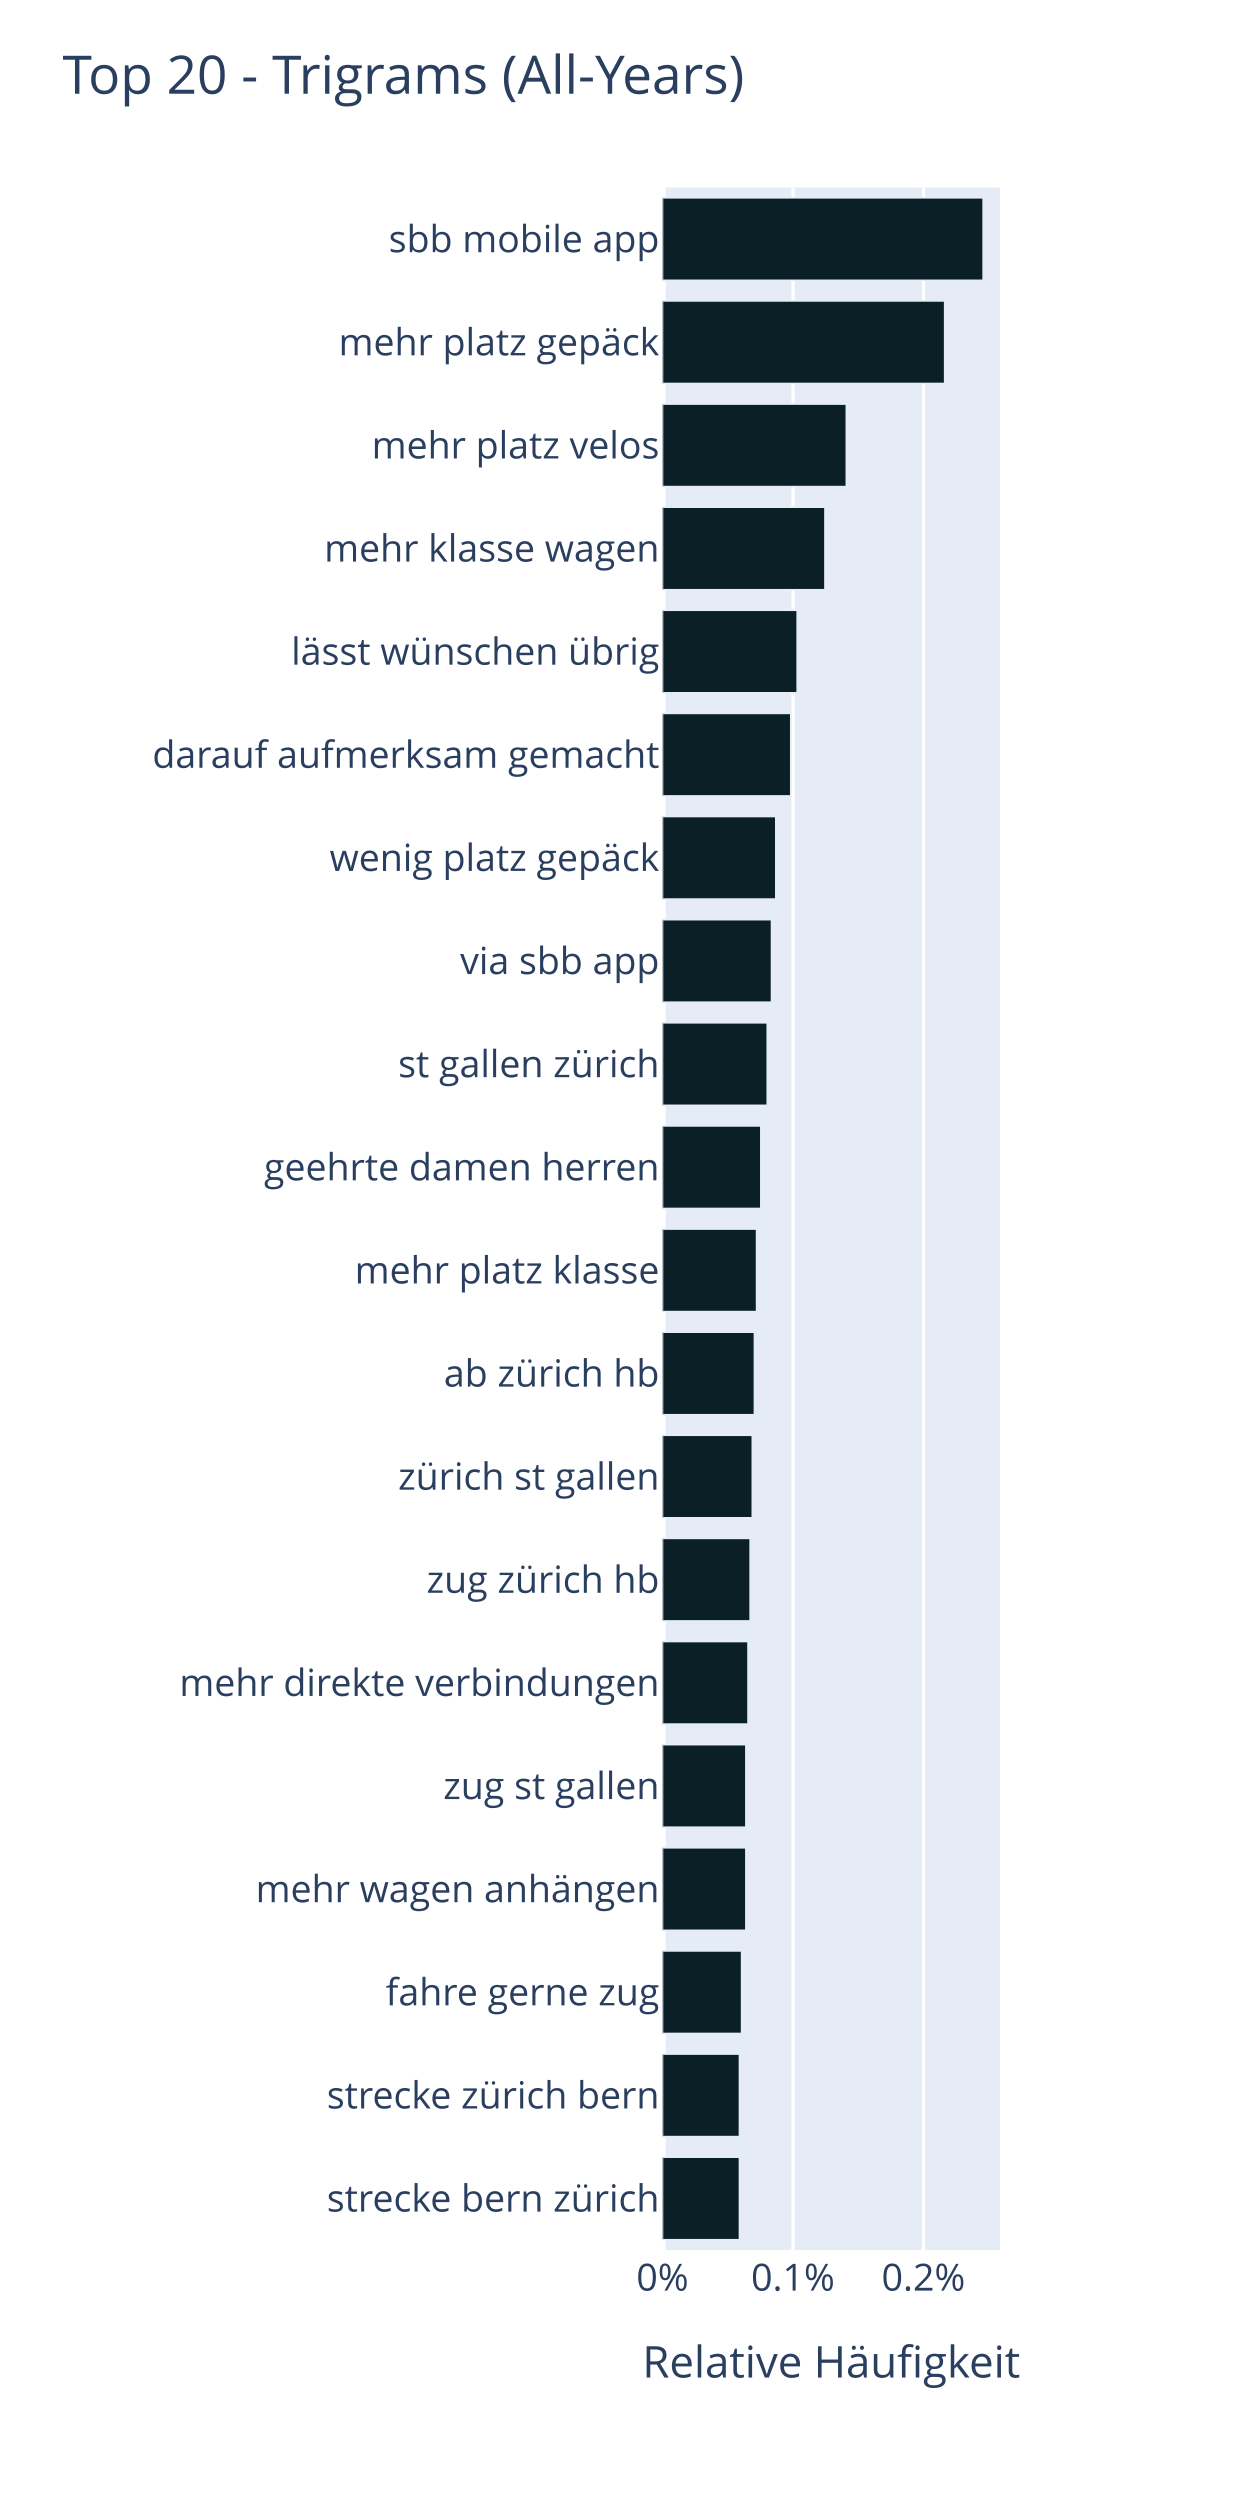
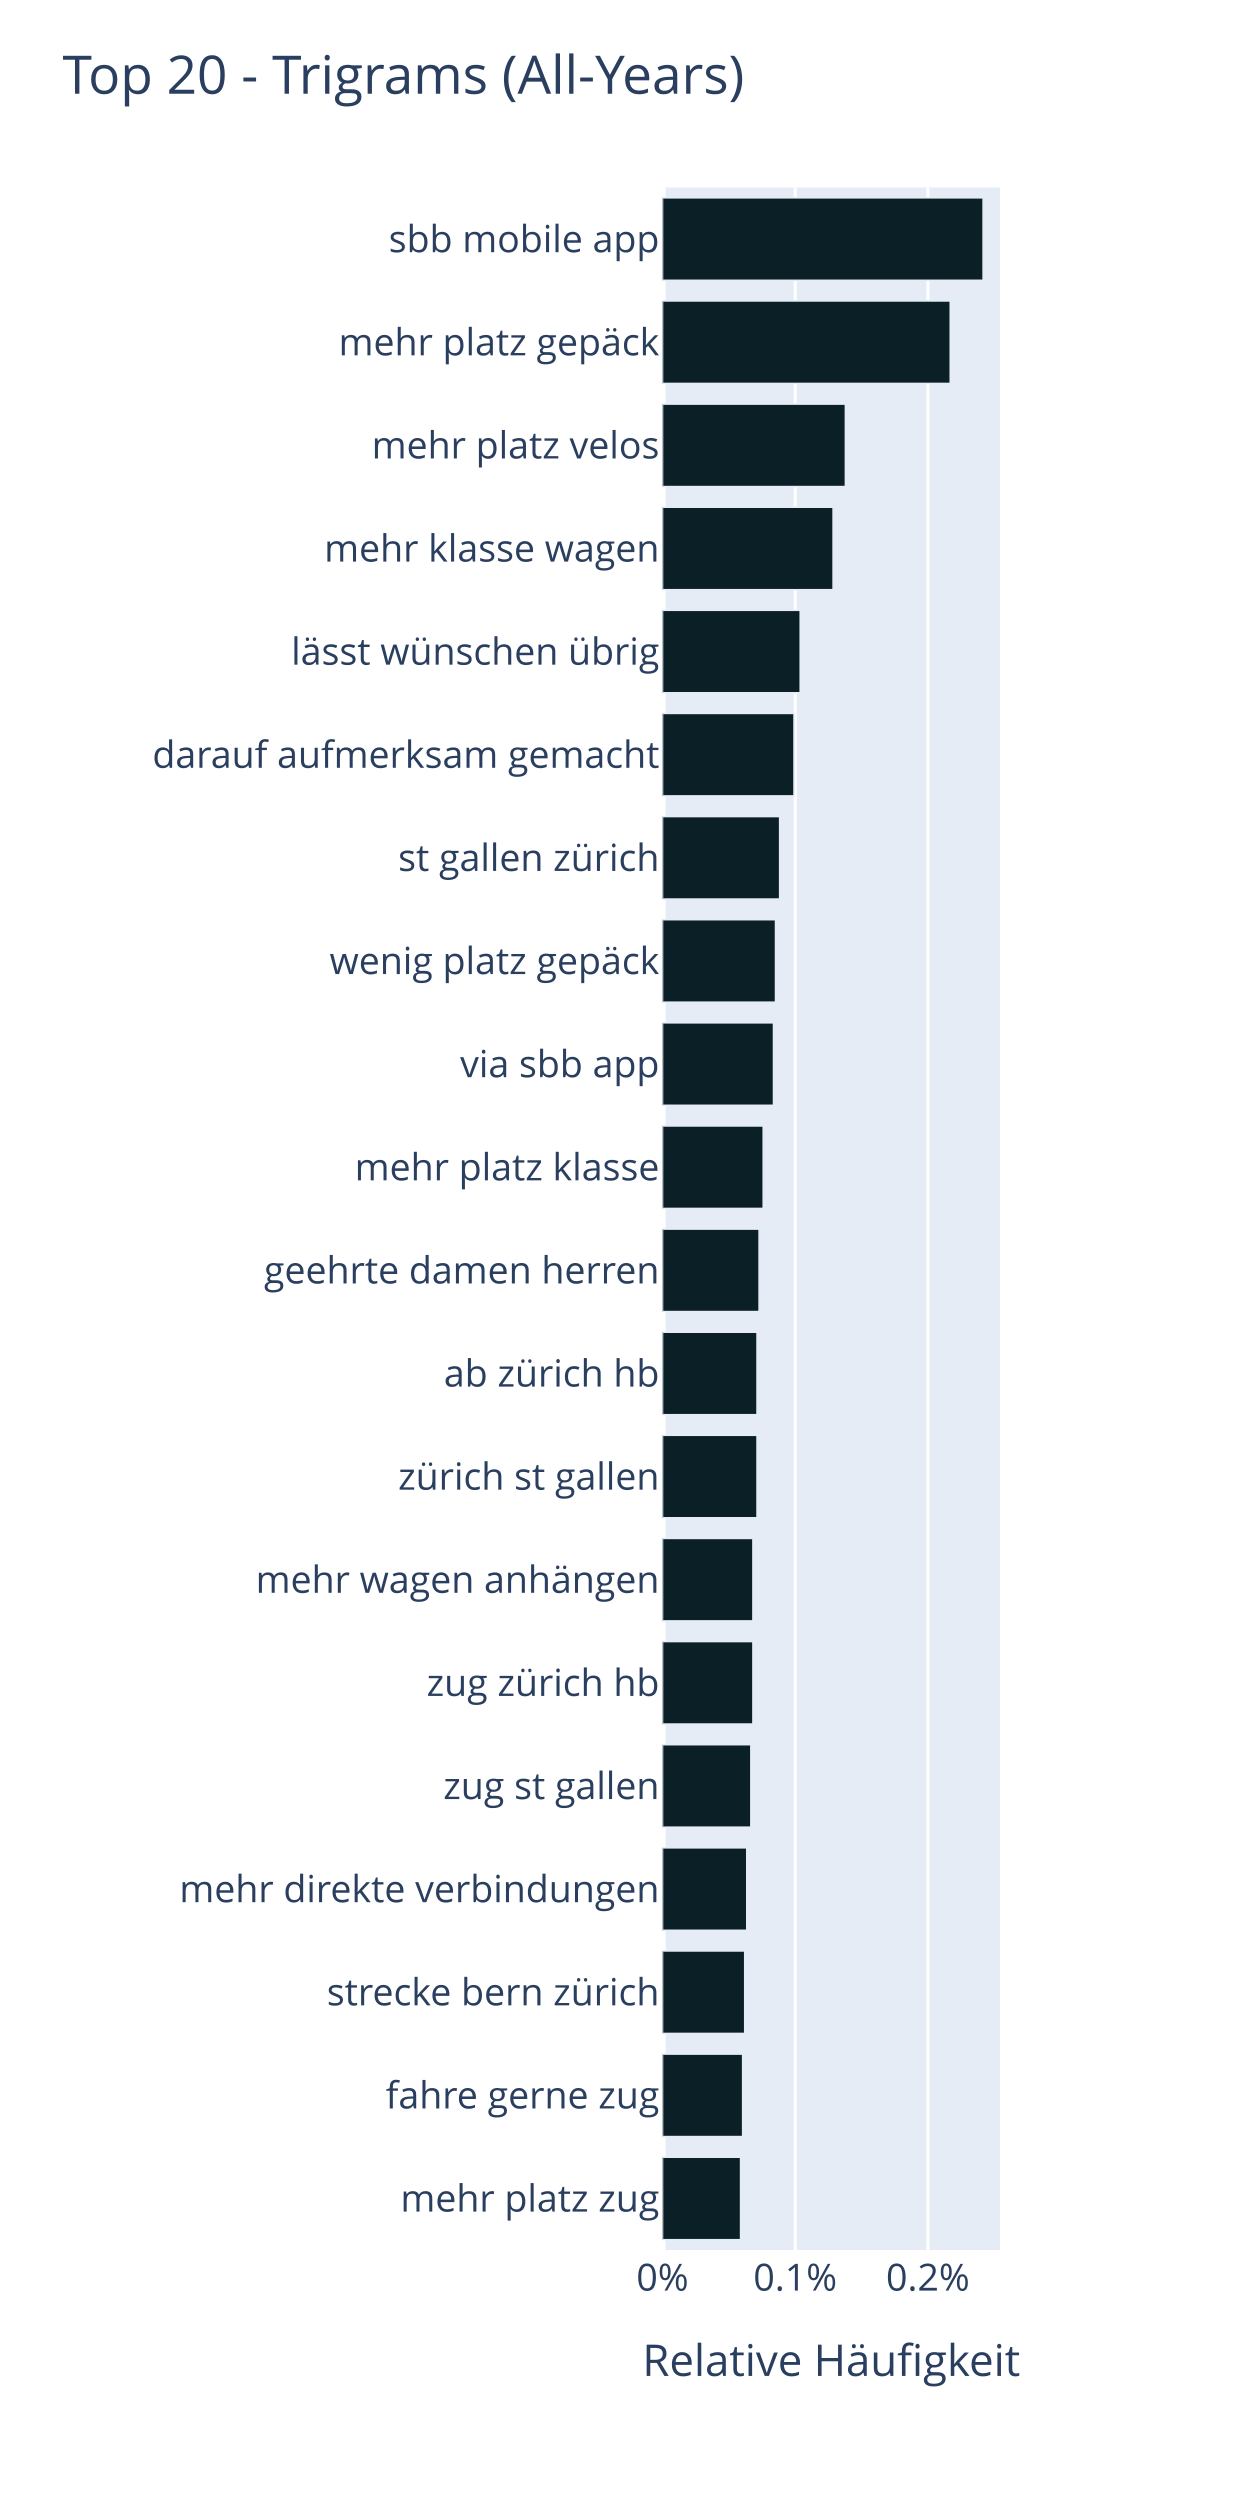
<svg xmlns="http://www.w3.org/2000/svg" class="main-svg" width="400" height="800" style="" viewBox="0 0 400 800">
  <rect x="0" y="0" width="400" height="800" style="fill: rgb(255, 255, 255); fill-opacity: 1;" />
-   <defs id="defs-45ab6b">
+   <defs id="defs-85b43e">
    <g class="clips">
-       <clipPath id="clip45ab6bxyplot" class="plotclip">
+       <clipPath id="clip85b43exyplot" class="plotclip">
        <rect width="108" height="660" />
      </clipPath>
-       <clipPath class="axesclip" id="clip45ab6bx">
+       <clipPath class="axesclip" id="clip85b43ex">
        <rect x="212" y="0" width="108" height="800" />
      </clipPath>
-       <clipPath class="axesclip" id="clip45ab6by">
+       <clipPath class="axesclip" id="clip85b43ey">
        <rect x="0" y="60" width="400" height="660" />
      </clipPath>
-       <clipPath class="axesclip" id="clip45ab6bxy">
+       <clipPath class="axesclip" id="clip85b43exy">
        <rect x="212" y="60" width="108" height="660" />
      </clipPath>
    </g>
    <g class="gradients" />
    <g class="patterns" />
  </defs>
  <g class="bglayer">
    <rect class="bg" x="212" y="60" width="108" height="660" style="fill: rgb(229, 236, 246); fill-opacity: 1; stroke-width: 0;" />
  </g>
  <g class="layer-below">
    <g class="imagelayer" />
    <g class="shapelayer" />
  </g>
  <g class="cartesianlayer">
    <g class="subplot xy">
      <g class="layer-subplot">
        <g class="shapelayer" />
        <g class="imagelayer" />
      </g>
      <g class="minor-gridlayer">
        <g class="x" />
        <g class="y" />
      </g>
      <g class="gridlayer">
        <g class="x">
-           <path class="xgrid crisp" transform="translate(253.75,0)" d="M0,60v660" style="stroke: rgb(255, 255, 255); stroke-opacity: 1; stroke-width: 1px;" />
-           <path class="xgrid crisp" transform="translate(295.5,0)" d="M0,60v660" style="stroke: rgb(255, 255, 255); stroke-opacity: 1; stroke-width: 1px;" />
+           <path class="xgrid crisp" transform="translate(254.47,0)" d="M0,60v660" style="stroke: rgb(255, 255, 255); stroke-opacity: 1; stroke-width: 1px;" />
+           <path class="xgrid crisp" transform="translate(296.93,0)" d="M0,60v660" style="stroke: rgb(255, 255, 255); stroke-opacity: 1; stroke-width: 1px;" />
        </g>
        <g class="y" />
      </g>
      <g class="zerolinelayer">
        <path class="xzl zl crisp" transform="translate(212,0)" d="M0,60v660" style="stroke: rgb(255, 255, 255); stroke-opacity: 1; stroke-width: 2px;" />
      </g>
      <path class="xlines-below" />
      <path class="ylines-below" />
      <g class="overlines-below" />
      <g class="xaxislayer-below" />
      <g class="yaxislayer-below" />
      <g class="overaxes-below" />
-       <g class="plot" transform="translate(212,60)" clip-path="url(#clip45ab6bxyplot)">
+       <g class="plot" transform="translate(212,60)" clip-path="url(#clip85b43exyplot)">
        <g class="barlayer mlayer">
          <g class="trace bars" style="opacity: 1;">
            <g class="points">
              <g class="point">
-                 <path d="M0,656.7V630.3H24.62V656.7Z" style="vector-effect: non-scaling-stroke; opacity: 1; stroke-width: 0.5px; fill: rgb(11, 31, 38); fill-opacity: 1; stroke: rgb(229, 236, 246); stroke-opacity: 1;" />
-               </g>
-               <g class="point">
-                 <path d="M0,623.7V597.3H24.62V623.7Z" style="vector-effect: non-scaling-stroke; opacity: 1; stroke-width: 0.5px; fill: rgb(11, 31, 38); fill-opacity: 1; stroke: rgb(229, 236, 246); stroke-opacity: 1;" />
-               </g>
-               <g class="point">
-                 <path d="M0,590.7V564.3H25.31V590.7Z" style="vector-effect: non-scaling-stroke; opacity: 1; stroke-width: 0.5px; fill: rgb(11, 31, 38); fill-opacity: 1; stroke: rgb(229, 236, 246); stroke-opacity: 1;" />
-               </g>
-               <g class="point">
-                 <path d="M0,557.7V531.3H26.68V557.7Z" style="vector-effect: non-scaling-stroke; opacity: 1; stroke-width: 0.5px; fill: rgb(11, 31, 38); fill-opacity: 1; stroke: rgb(229, 236, 246); stroke-opacity: 1;" />
-               </g>
-               <g class="point">
-                 <path d="M0,524.7V498.3H26.68V524.7Z" style="vector-effect: non-scaling-stroke; opacity: 1; stroke-width: 0.5px; fill: rgb(11, 31, 38); fill-opacity: 1; stroke: rgb(229, 236, 246); stroke-opacity: 1;" />
-               </g>
-               <g class="point">
-                 <path d="M0,491.7V465.3H27.36V491.7Z" style="vector-effect: non-scaling-stroke; opacity: 1; stroke-width: 0.5px; fill: rgb(11, 31, 38); fill-opacity: 1; stroke: rgb(229, 236, 246); stroke-opacity: 1;" />
-               </g>
-               <g class="point">
-                 <path d="M0,458.7V432.3H28.04V458.7Z" style="vector-effect: non-scaling-stroke; opacity: 1; stroke-width: 0.5px; fill: rgb(11, 31, 38); fill-opacity: 1; stroke: rgb(229, 236, 246); stroke-opacity: 1;" />
-               </g>
-               <g class="point">
-                 <path d="M0,425.7V399.3H28.73V425.7Z" style="vector-effect: non-scaling-stroke; opacity: 1; stroke-width: 0.5px; fill: rgb(11, 31, 38); fill-opacity: 1; stroke: rgb(229, 236, 246); stroke-opacity: 1;" />
-               </g>
-               <g class="point">
-                 <path d="M0,392.7V366.3H29.41V392.7Z" style="vector-effect: non-scaling-stroke; opacity: 1; stroke-width: 0.5px; fill: rgb(11, 31, 38); fill-opacity: 1; stroke: rgb(229, 236, 246); stroke-opacity: 1;" />
-               </g>
-               <g class="point">
-                 <path d="M0,359.7V333.3H30.1V359.7Z" style="vector-effect: non-scaling-stroke; opacity: 1; stroke-width: 0.5px; fill: rgb(11, 31, 38); fill-opacity: 1; stroke: rgb(229, 236, 246); stroke-opacity: 1;" />
-               </g>
-               <g class="point">
-                 <path d="M0,326.7V300.3H31.46V326.7Z" style="vector-effect: non-scaling-stroke; opacity: 1; stroke-width: 0.5px; fill: rgb(11, 31, 38); fill-opacity: 1; stroke: rgb(229, 236, 246); stroke-opacity: 1;" />
-               </g>
-               <g class="point">
-                 <path d="M0,293.7V267.3H33.52V293.7Z" style="vector-effect: non-scaling-stroke; opacity: 1; stroke-width: 0.5px; fill: rgb(11, 31, 38); fill-opacity: 1; stroke: rgb(229, 236, 246); stroke-opacity: 1;" />
-               </g>
-               <g class="point">
-                 <path d="M0,260.7V234.3H34.88V260.7Z" style="vector-effect: non-scaling-stroke; opacity: 1; stroke-width: 0.5px; fill: rgb(11, 31, 38); fill-opacity: 1; stroke: rgb(229, 236, 246); stroke-opacity: 1;" />
-               </g>
-               <g class="point">
-                 <path d="M0,227.7V201.3H36.25V227.7Z" style="vector-effect: non-scaling-stroke; opacity: 1; stroke-width: 0.5px; fill: rgb(11, 31, 38); fill-opacity: 1; stroke: rgb(229, 236, 246); stroke-opacity: 1;" />
-               </g>
-               <g class="point">
-                 <path d="M0,194.7V168.3H41.04V194.7Z" style="vector-effect: non-scaling-stroke; opacity: 1; stroke-width: 0.5px; fill: rgb(11, 31, 38); fill-opacity: 1; stroke: rgb(229, 236, 246); stroke-opacity: 1;" />
-               </g>
-               <g class="point">
-                 <path d="M0,161.7V135.3H43.09V161.7Z" style="vector-effect: non-scaling-stroke; opacity: 1; stroke-width: 0.5px; fill: rgb(11, 31, 38); fill-opacity: 1; stroke: rgb(229, 236, 246); stroke-opacity: 1;" />
-               </g>
-               <g class="point">
-                 <path d="M0,128.7V102.3H51.98V128.7Z" style="vector-effect: non-scaling-stroke; opacity: 1; stroke-width: 0.5px; fill: rgb(11, 31, 38); fill-opacity: 1; stroke: rgb(229, 236, 246); stroke-opacity: 1;" />
-               </g>
-               <g class="point">
-                 <path d="M0,95.7V69.3H58.82V95.7Z" style="vector-effect: non-scaling-stroke; opacity: 1; stroke-width: 0.5px; fill: rgb(11, 31, 38); fill-opacity: 1; stroke: rgb(229, 236, 246); stroke-opacity: 1;" />
-               </g>
-               <g class="point">
-                 <path d="M0,62.7V36.3H90.29V62.7Z" style="vector-effect: non-scaling-stroke; opacity: 1; stroke-width: 0.5px; fill: rgb(11, 31, 38); fill-opacity: 1; stroke: rgb(229, 236, 246); stroke-opacity: 1;" />
+                 <path d="M0,656.7V630.3H24.99V656.7Z" style="vector-effect: non-scaling-stroke; opacity: 1; stroke-width: 0.5px; fill: rgb(11, 31, 38); fill-opacity: 1; stroke: rgb(229, 236, 246); stroke-opacity: 1;" />
+               </g>
+               <g class="point">
+                 <path d="M0,623.7V597.3H25.65V623.7Z" style="vector-effect: non-scaling-stroke; opacity: 1; stroke-width: 0.5px; fill: rgb(11, 31, 38); fill-opacity: 1; stroke: rgb(229, 236, 246); stroke-opacity: 1;" />
+               </g>
+               <g class="point">
+                 <path d="M0,590.7V564.3H26.31V590.7Z" style="vector-effect: non-scaling-stroke; opacity: 1; stroke-width: 0.5px; fill: rgb(11, 31, 38); fill-opacity: 1; stroke: rgb(229, 236, 246); stroke-opacity: 1;" />
+               </g>
+               <g class="point">
+                 <path d="M0,557.7V531.3H26.97V557.7Z" style="vector-effect: non-scaling-stroke; opacity: 1; stroke-width: 0.5px; fill: rgb(11, 31, 38); fill-opacity: 1; stroke: rgb(229, 236, 246); stroke-opacity: 1;" />
+               </g>
+               <g class="point">
+                 <path d="M0,524.7V498.3H28.28V524.7Z" style="vector-effect: non-scaling-stroke; opacity: 1; stroke-width: 0.5px; fill: rgb(11, 31, 38); fill-opacity: 1; stroke: rgb(229, 236, 246); stroke-opacity: 1;" />
+               </g>
+               <g class="point">
+                 <path d="M0,491.7V465.3H28.94V491.7Z" style="vector-effect: non-scaling-stroke; opacity: 1; stroke-width: 0.5px; fill: rgb(11, 31, 38); fill-opacity: 1; stroke: rgb(229, 236, 246); stroke-opacity: 1;" />
+               </g>
+               <g class="point">
+                 <path d="M0,458.7V432.3H28.94V458.7Z" style="vector-effect: non-scaling-stroke; opacity: 1; stroke-width: 0.5px; fill: rgb(11, 31, 38); fill-opacity: 1; stroke: rgb(229, 236, 246); stroke-opacity: 1;" />
+               </g>
+               <g class="point">
+                 <path d="M0,425.7V399.3H30.25V425.7Z" style="vector-effect: non-scaling-stroke; opacity: 1; stroke-width: 0.5px; fill: rgb(11, 31, 38); fill-opacity: 1; stroke: rgb(229, 236, 246); stroke-opacity: 1;" />
+               </g>
+               <g class="point">
+                 <path d="M0,392.7V366.3H30.25V392.7Z" style="vector-effect: non-scaling-stroke; opacity: 1; stroke-width: 0.5px; fill: rgb(11, 31, 38); fill-opacity: 1; stroke: rgb(229, 236, 246); stroke-opacity: 1;" />
+               </g>
+               <g class="point">
+                 <path d="M0,359.7V333.3H30.91V359.7Z" style="vector-effect: non-scaling-stroke; opacity: 1; stroke-width: 0.5px; fill: rgb(11, 31, 38); fill-opacity: 1; stroke: rgb(229, 236, 246); stroke-opacity: 1;" />
+               </g>
+               <g class="point">
+                 <path d="M0,326.7V300.3H32.23V326.7Z" style="vector-effect: non-scaling-stroke; opacity: 1; stroke-width: 0.5px; fill: rgb(11, 31, 38); fill-opacity: 1; stroke: rgb(229, 236, 246); stroke-opacity: 1;" />
+               </g>
+               <g class="point">
+                 <path d="M0,293.7V267.3H35.52V293.7Z" style="vector-effect: non-scaling-stroke; opacity: 1; stroke-width: 0.5px; fill: rgb(11, 31, 38); fill-opacity: 1; stroke: rgb(229, 236, 246); stroke-opacity: 1;" />
+               </g>
+               <g class="point">
+                 <path d="M0,260.7V234.3H36.17V260.7Z" style="vector-effect: non-scaling-stroke; opacity: 1; stroke-width: 0.5px; fill: rgb(11, 31, 38); fill-opacity: 1; stroke: rgb(229, 236, 246); stroke-opacity: 1;" />
+               </g>
+               <g class="point">
+                 <path d="M0,227.7V201.3H37.49V227.7Z" style="vector-effect: non-scaling-stroke; opacity: 1; stroke-width: 0.5px; fill: rgb(11, 31, 38); fill-opacity: 1; stroke: rgb(229, 236, 246); stroke-opacity: 1;" />
+               </g>
+               <g class="point">
+                 <path d="M0,194.7V168.3H42.09V194.7Z" style="vector-effect: non-scaling-stroke; opacity: 1; stroke-width: 0.5px; fill: rgb(11, 31, 38); fill-opacity: 1; stroke: rgb(229, 236, 246); stroke-opacity: 1;" />
+               </g>
+               <g class="point">
+                 <path d="M0,161.7V135.3H44.07V161.7Z" style="vector-effect: non-scaling-stroke; opacity: 1; stroke-width: 0.5px; fill: rgb(11, 31, 38); fill-opacity: 1; stroke: rgb(229, 236, 246); stroke-opacity: 1;" />
+               </g>
+               <g class="point">
+                 <path d="M0,128.7V102.3H54.59V128.7Z" style="vector-effect: non-scaling-stroke; opacity: 1; stroke-width: 0.5px; fill: rgb(11, 31, 38); fill-opacity: 1; stroke: rgb(229, 236, 246); stroke-opacity: 1;" />
+               </g>
+               <g class="point">
+                 <path d="M0,95.7V69.3H58.53V95.7Z" style="vector-effect: non-scaling-stroke; opacity: 1; stroke-width: 0.5px; fill: rgb(11, 31, 38); fill-opacity: 1; stroke: rgb(229, 236, 246); stroke-opacity: 1;" />
+               </g>
+               <g class="point">
+                 <path d="M0,62.7V36.3H92.08V62.7Z" style="vector-effect: non-scaling-stroke; opacity: 1; stroke-width: 0.5px; fill: rgb(11, 31, 38); fill-opacity: 1; stroke: rgb(229, 236, 246); stroke-opacity: 1;" />
              </g>
              <g class="point">
                <path d="M0,29.7V3.3H102.6V29.7Z" style="vector-effect: non-scaling-stroke; opacity: 1; stroke-width: 0.5px; fill: rgb(11, 31, 38); fill-opacity: 1; stroke: rgb(229, 236, 246); stroke-opacity: 1;" />
              </g>
            </g>
          </g>
        </g>
      </g>
      <g class="overplot" />
      <path class="xlines-above crisp" d="M0,0" style="fill: none;" />
      <path class="ylines-above crisp" d="M0,0" style="fill: none;" />
      <g class="overlines-above" />
      <g class="xaxislayer-above">
        <g class="xtick">
          <text text-anchor="middle" x="0" y="733" transform="translate(212,0)" style="font-family: 'Open Sans', verdana, arial, sans-serif; font-size: 12px; fill: rgb(42, 63, 95); fill-opacity: 1; white-space: pre; opacity: 1;">0%</text>
        </g>
        <g class="xtick">
-           <text text-anchor="middle" x="0" y="733" style="font-family: 'Open Sans', verdana, arial, sans-serif; font-size: 12px; fill: rgb(42, 63, 95); fill-opacity: 1; white-space: pre; opacity: 1;" transform="translate(253.75,0)">0.1%</text>
+           <text text-anchor="middle" x="0" y="733" style="font-family: 'Open Sans', verdana, arial, sans-serif; font-size: 12px; fill: rgb(42, 63, 95); fill-opacity: 1; white-space: pre; opacity: 1;" transform="translate(254.47,0)">0.1%</text>
        </g>
        <g class="xtick">
-           <text text-anchor="middle" x="0" y="733" style="font-family: 'Open Sans', verdana, arial, sans-serif; font-size: 12px; fill: rgb(42, 63, 95); fill-opacity: 1; white-space: pre; opacity: 1;" transform="translate(295.5,0)">0.2%</text>
+           <text text-anchor="middle" x="0" y="733" style="font-family: 'Open Sans', verdana, arial, sans-serif; font-size: 12px; fill: rgb(42, 63, 95); fill-opacity: 1; white-space: pre; opacity: 1;" transform="translate(296.93,0)">0.2%</text>
        </g>
      </g>
      <g class="yaxislayer-above">
        <g class="ytick">
-           <text text-anchor="end" x="211" y="4.2" transform="translate(0,703.5)" style="font-family: 'Open Sans', verdana, arial, sans-serif; font-size: 12px; fill: rgb(42, 63, 95); fill-opacity: 1; white-space: pre; opacity: 1;">strecke bern zürich</text>
-         </g>
-         <g class="ytick">
-           <text text-anchor="end" x="211" y="4.2" transform="translate(0,670.5)" style="font-family: 'Open Sans', verdana, arial, sans-serif; font-size: 12px; fill: rgb(42, 63, 95); fill-opacity: 1; white-space: pre; opacity: 1;">strecke zürich bern</text>
-         </g>
-         <g class="ytick">
-           <text text-anchor="end" x="211" y="4.2" transform="translate(0,637.5)" style="font-family: 'Open Sans', verdana, arial, sans-serif; font-size: 12px; fill: rgb(42, 63, 95); fill-opacity: 1; white-space: pre; opacity: 1;">fahre gerne zug</text>
-         </g>
-         <g class="ytick">
-           <text text-anchor="end" x="211" y="4.2" transform="translate(0,604.5)" style="font-family: 'Open Sans', verdana, arial, sans-serif; font-size: 12px; fill: rgb(42, 63, 95); fill-opacity: 1; white-space: pre; opacity: 1;">mehr wagen anhängen</text>
+           <text text-anchor="end" x="211" y="4.2" transform="translate(0,703.5)" style="font-family: 'Open Sans', verdana, arial, sans-serif; font-size: 12px; fill: rgb(42, 63, 95); fill-opacity: 1; white-space: pre; opacity: 1;">mehr platz zug</text>
+         </g>
+         <g class="ytick">
+           <text text-anchor="end" x="211" y="4.2" transform="translate(0,670.5)" style="font-family: 'Open Sans', verdana, arial, sans-serif; font-size: 12px; fill: rgb(42, 63, 95); fill-opacity: 1; white-space: pre; opacity: 1;">fahre gerne zug</text>
+         </g>
+         <g class="ytick">
+           <text text-anchor="end" x="211" y="4.2" transform="translate(0,637.5)" style="font-family: 'Open Sans', verdana, arial, sans-serif; font-size: 12px; fill: rgb(42, 63, 95); fill-opacity: 1; white-space: pre; opacity: 1;">strecke bern zürich</text>
+         </g>
+         <g class="ytick">
+           <text text-anchor="end" x="211" y="4.2" transform="translate(0,604.5)" style="font-family: 'Open Sans', verdana, arial, sans-serif; font-size: 12px; fill: rgb(42, 63, 95); fill-opacity: 1; white-space: pre; opacity: 1;">mehr direkte verbindungen</text>
        </g>
        <g class="ytick">
          <text text-anchor="end" x="211" y="4.2" transform="translate(0,571.5)" style="font-family: 'Open Sans', verdana, arial, sans-serif; font-size: 12px; fill: rgb(42, 63, 95); fill-opacity: 1; white-space: pre; opacity: 1;">zug st gallen</text>
        </g>
        <g class="ytick">
-           <text text-anchor="end" x="211" y="4.2" transform="translate(0,538.5)" style="font-family: 'Open Sans', verdana, arial, sans-serif; font-size: 12px; fill: rgb(42, 63, 95); fill-opacity: 1; white-space: pre; opacity: 1;">mehr direkte verbindungen</text>
-         </g>
-         <g class="ytick">
-           <text text-anchor="end" x="211" y="4.2" transform="translate(0,505.5)" style="font-family: 'Open Sans', verdana, arial, sans-serif; font-size: 12px; fill: rgb(42, 63, 95); fill-opacity: 1; white-space: pre; opacity: 1;">zug zürich hb</text>
+           <text text-anchor="end" x="211" y="4.2" transform="translate(0,538.5)" style="font-family: 'Open Sans', verdana, arial, sans-serif; font-size: 12px; fill: rgb(42, 63, 95); fill-opacity: 1; white-space: pre; opacity: 1;">zug zürich hb</text>
+         </g>
+         <g class="ytick">
+           <text text-anchor="end" x="211" y="4.2" transform="translate(0,505.5)" style="font-family: 'Open Sans', verdana, arial, sans-serif; font-size: 12px; fill: rgb(42, 63, 95); fill-opacity: 1; white-space: pre; opacity: 1;">mehr wagen anhängen</text>
        </g>
        <g class="ytick">
          <text text-anchor="end" x="211" y="4.2" transform="translate(0,472.5)" style="font-family: 'Open Sans', verdana, arial, sans-serif; font-size: 12px; fill: rgb(42, 63, 95); fill-opacity: 1; white-space: pre; opacity: 1;">zürich st gallen</text>
        </g>
        <g class="ytick">
          <text text-anchor="end" x="211" y="4.2" transform="translate(0,439.5)" style="font-family: 'Open Sans', verdana, arial, sans-serif; font-size: 12px; fill: rgb(42, 63, 95); fill-opacity: 1; white-space: pre; opacity: 1;">ab zürich hb</text>
        </g>
        <g class="ytick">
-           <text text-anchor="end" x="211" y="4.2" transform="translate(0,406.5)" style="font-family: 'Open Sans', verdana, arial, sans-serif; font-size: 12px; fill: rgb(42, 63, 95); fill-opacity: 1; white-space: pre; opacity: 1;">mehr platz klasse</text>
-         </g>
-         <g class="ytick">
-           <text text-anchor="end" x="211" y="4.2" transform="translate(0,373.5)" style="font-family: 'Open Sans', verdana, arial, sans-serif; font-size: 12px; fill: rgb(42, 63, 95); fill-opacity: 1; white-space: pre; opacity: 1;">geehrte damen herren</text>
-         </g>
-         <g class="ytick">
-           <text text-anchor="end" x="211" y="4.2" transform="translate(0,340.5)" style="font-family: 'Open Sans', verdana, arial, sans-serif; font-size: 12px; fill: rgb(42, 63, 95); fill-opacity: 1; white-space: pre; opacity: 1;">st gallen zürich</text>
-         </g>
-         <g class="ytick">
-           <text text-anchor="end" x="211" y="4.2" transform="translate(0,307.5)" style="font-family: 'Open Sans', verdana, arial, sans-serif; font-size: 12px; fill: rgb(42, 63, 95); fill-opacity: 1; white-space: pre; opacity: 1;">via sbb app</text>
-         </g>
-         <g class="ytick">
-           <text text-anchor="end" x="211" y="4.2" transform="translate(0,274.5)" style="font-family: 'Open Sans', verdana, arial, sans-serif; font-size: 12px; fill: rgb(42, 63, 95); fill-opacity: 1; white-space: pre; opacity: 1;">wenig platz gepäck</text>
+           <text text-anchor="end" x="211" y="4.2" transform="translate(0,406.5)" style="font-family: 'Open Sans', verdana, arial, sans-serif; font-size: 12px; fill: rgb(42, 63, 95); fill-opacity: 1; white-space: pre; opacity: 1;">geehrte damen herren</text>
+         </g>
+         <g class="ytick">
+           <text text-anchor="end" x="211" y="4.2" transform="translate(0,373.5)" style="font-family: 'Open Sans', verdana, arial, sans-serif; font-size: 12px; fill: rgb(42, 63, 95); fill-opacity: 1; white-space: pre; opacity: 1;">mehr platz klasse</text>
+         </g>
+         <g class="ytick">
+           <text text-anchor="end" x="211" y="4.2" transform="translate(0,340.5)" style="font-family: 'Open Sans', verdana, arial, sans-serif; font-size: 12px; fill: rgb(42, 63, 95); fill-opacity: 1; white-space: pre; opacity: 1;">via sbb app</text>
+         </g>
+         <g class="ytick">
+           <text text-anchor="end" x="211" y="4.2" transform="translate(0,307.5)" style="font-family: 'Open Sans', verdana, arial, sans-serif; font-size: 12px; fill: rgb(42, 63, 95); fill-opacity: 1; white-space: pre; opacity: 1;">wenig platz gepäck</text>
+         </g>
+         <g class="ytick">
+           <text text-anchor="end" x="211" y="4.2" transform="translate(0,274.5)" style="font-family: 'Open Sans', verdana, arial, sans-serif; font-size: 12px; fill: rgb(42, 63, 95); fill-opacity: 1; white-space: pre; opacity: 1;">st gallen zürich</text>
        </g>
        <g class="ytick">
          <text text-anchor="end" x="211" y="4.2" transform="translate(0,241.5)" style="font-family: 'Open Sans', verdana, arial, sans-serif; font-size: 12px; fill: rgb(42, 63, 95); fill-opacity: 1; white-space: pre; opacity: 1;">darauf aufmerksam gemacht</text>
        </g>
        <g class="ytick">
          <text text-anchor="end" x="211" y="4.2" transform="translate(0,208.5)" style="font-family: 'Open Sans', verdana, arial, sans-serif; font-size: 12px; fill: rgb(42, 63, 95); fill-opacity: 1; white-space: pre; opacity: 1;">lässt wünschen übrig</text>
        </g>
        <g class="ytick">
          <text text-anchor="end" x="211" y="4.2" transform="translate(0,175.5)" style="font-family: 'Open Sans', verdana, arial, sans-serif; font-size: 12px; fill: rgb(42, 63, 95); fill-opacity: 1; white-space: pre; opacity: 1;">mehr klasse wagen</text>
        </g>
        <g class="ytick">
          <text text-anchor="end" x="211" y="4.2" transform="translate(0,142.5)" style="font-family: 'Open Sans', verdana, arial, sans-serif; font-size: 12px; fill: rgb(42, 63, 95); fill-opacity: 1; white-space: pre; opacity: 1;">mehr platz velos</text>
        </g>
        <g class="ytick">
          <text text-anchor="end" x="211" y="4.2" transform="translate(0,109.5)" style="font-family: 'Open Sans', verdana, arial, sans-serif; font-size: 12px; fill: rgb(42, 63, 95); fill-opacity: 1; white-space: pre; opacity: 1;">mehr platz gepäck</text>
        </g>
        <g class="ytick">
          <text text-anchor="end" x="211" y="4.2" transform="translate(0,76.5)" style="font-family: 'Open Sans', verdana, arial, sans-serif; font-size: 12px; fill: rgb(42, 63, 95); fill-opacity: 1; white-space: pre; opacity: 1;">sbb mobile app</text>
        </g>
      </g>
      <g class="overaxes-above" />
    </g>
  </g>
  <g class="polarlayer" />
  <g class="smithlayer" />
  <g class="ternarylayer" />
  <g class="geolayer" />
  <g class="funnelarealayer" />
  <g class="pielayer" />
  <g class="iciclelayer" />
  <g class="treemaplayer" />
  <g class="sunburstlayer" />
  <g class="glimages" />
-   <defs id="topdefs-45ab6b">
+   <defs id="topdefs-85b43e">
    <g class="clips" />
  </defs>
  <g class="layer-above">
    <g class="imagelayer" />
    <g class="shapelayer" />
  </g>
  <g class="infolayer">
    <g class="g-gtitle">
      <text class="gtitle" x="20" y="30" text-anchor="start" dy="0em" style="font-family: 'Open Sans', verdana, arial, sans-serif; font-size: 17px; fill: rgb(42, 63, 95); opacity: 1; font-weight: normal; white-space: pre;">Top 20 - Trigrams (All-Years)</text>
    </g>
    <g class="g-xtitle">
-       <text class="xtitle" x="266" y="760.8" text-anchor="middle" style="font-family: 'Open Sans', verdana, arial, sans-serif; font-size: 14px; fill: rgb(42, 63, 95); opacity: 1; font-weight: normal; white-space: pre;">Relative Häufigkeit</text>
+       <text class="xtitle" x="266" y="760.3" text-anchor="middle" style="font-family: 'Open Sans', verdana, arial, sans-serif; font-size: 14px; fill: rgb(42, 63, 95); opacity: 1; font-weight: normal; white-space: pre;">Relative Häufigkeit</text>
    </g>
    <g class="g-ytitle" />
  </g>
</svg>
